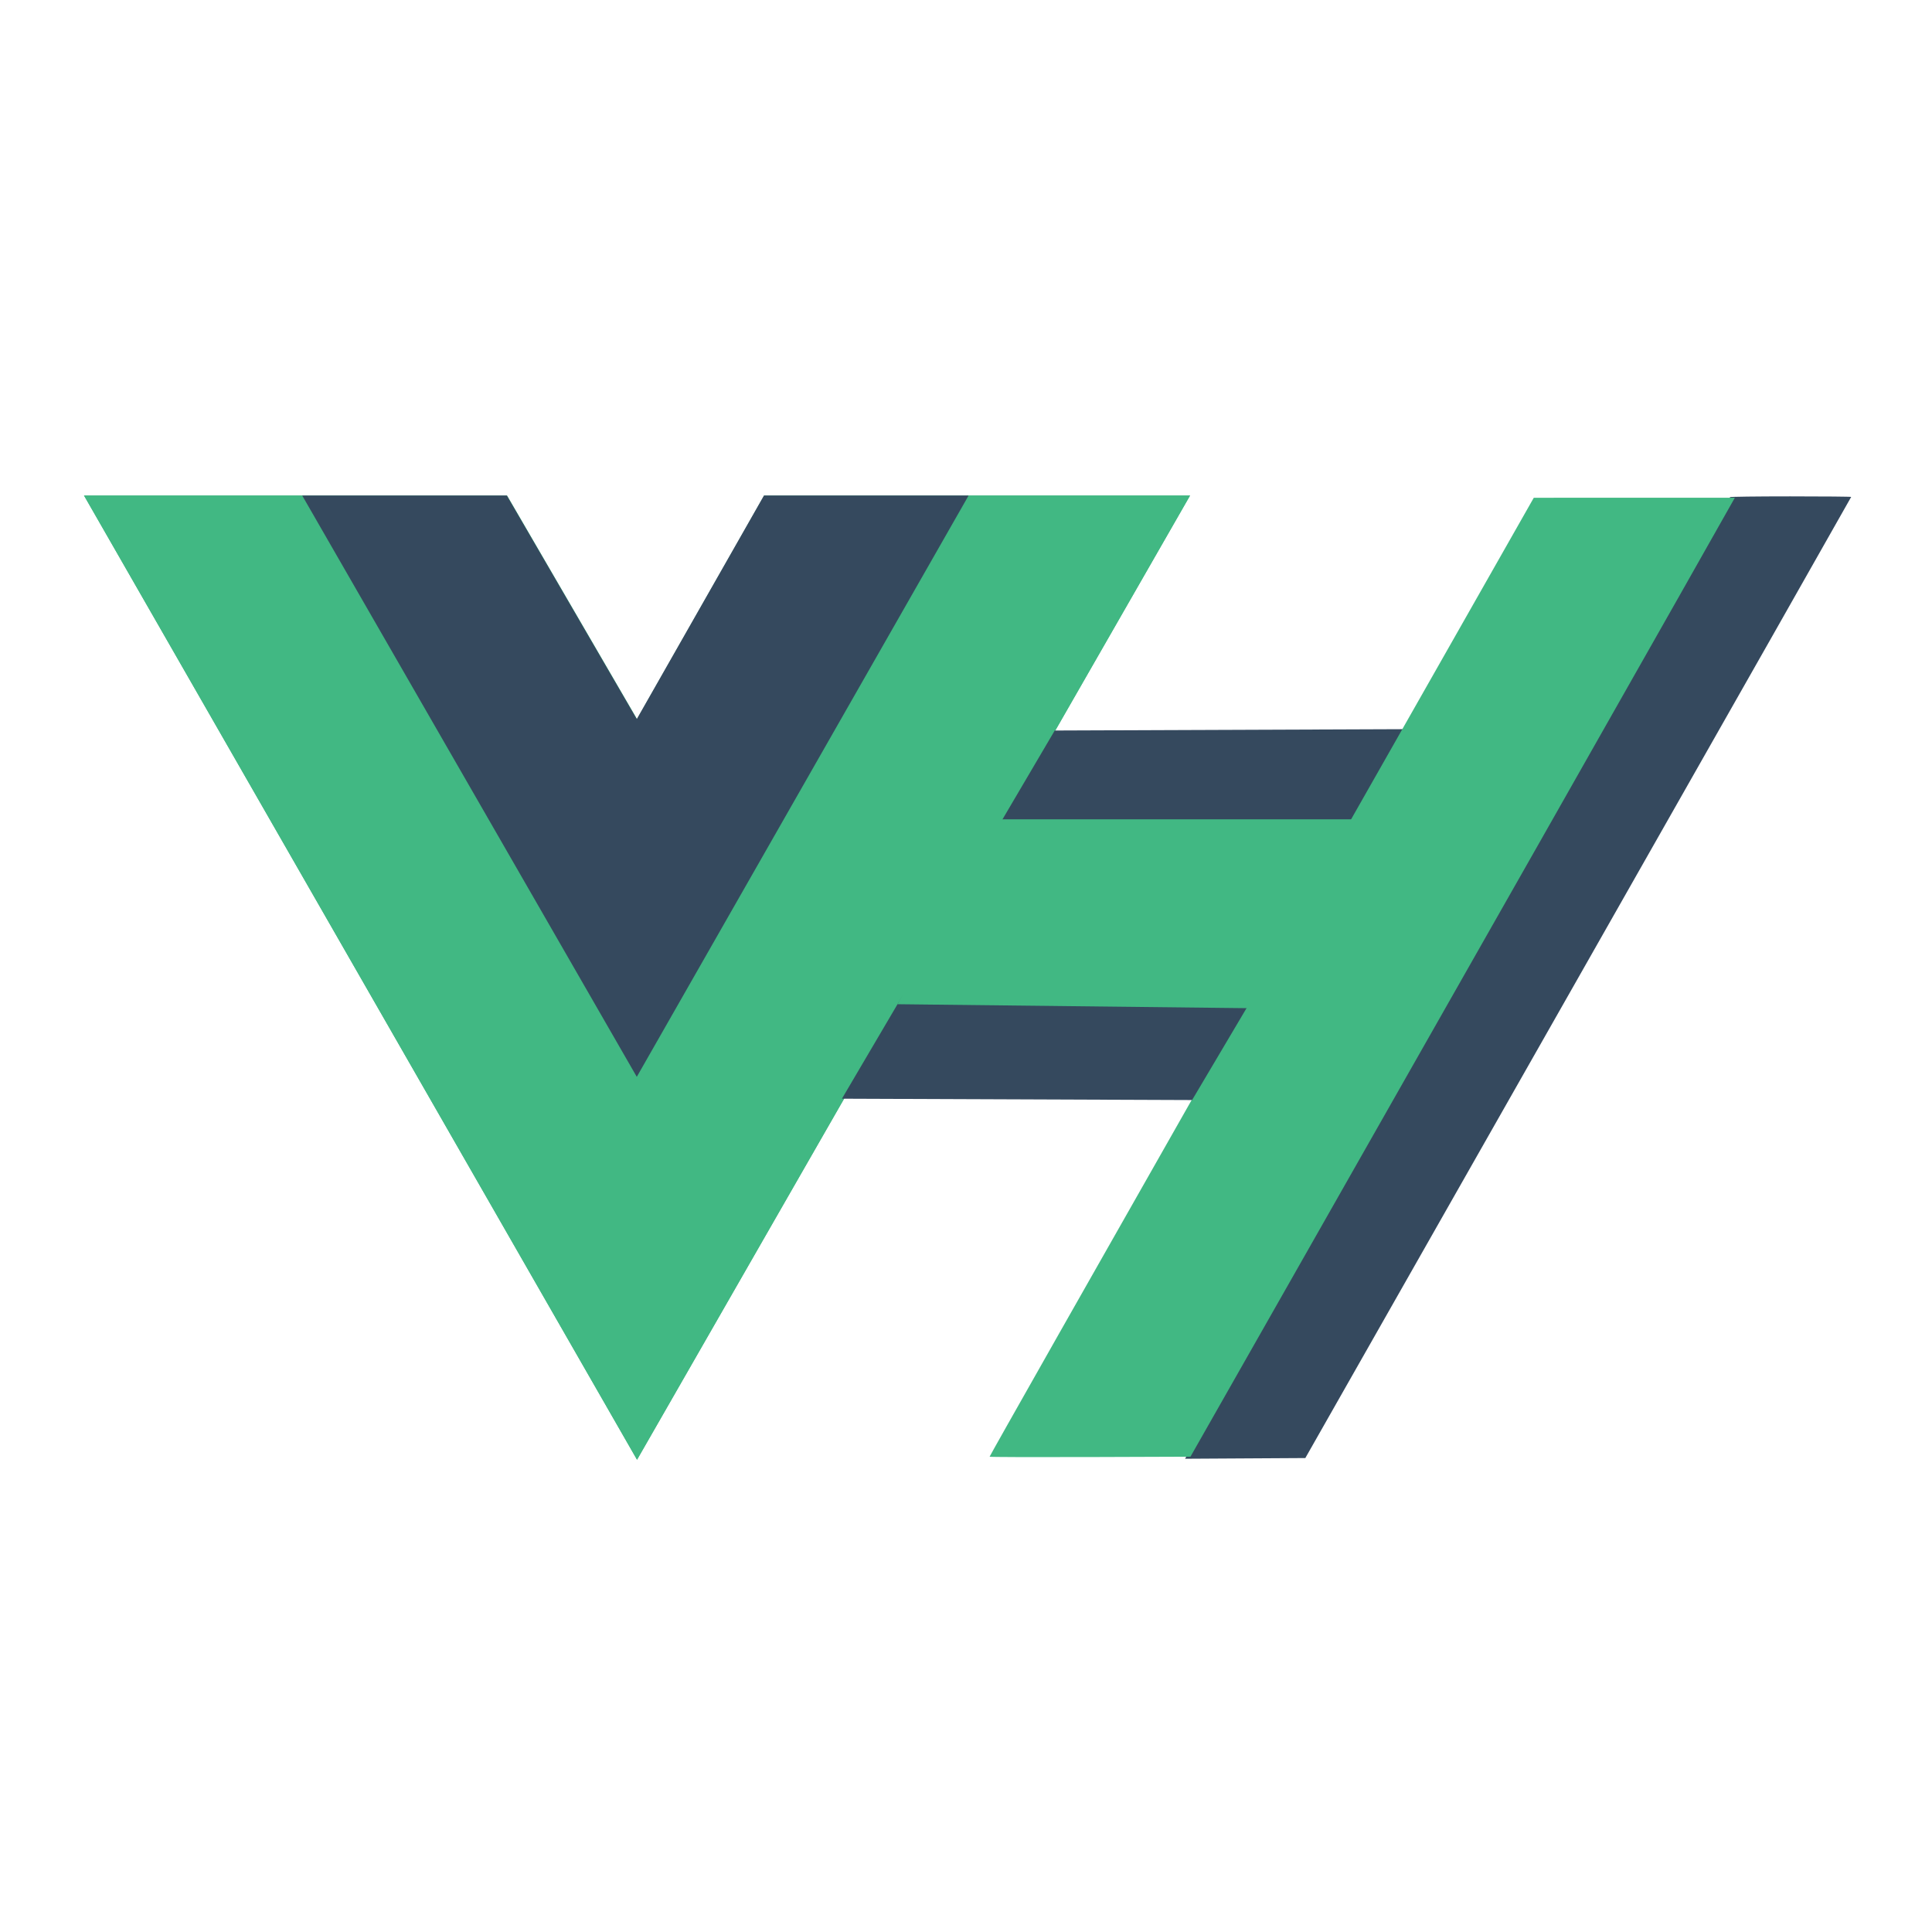
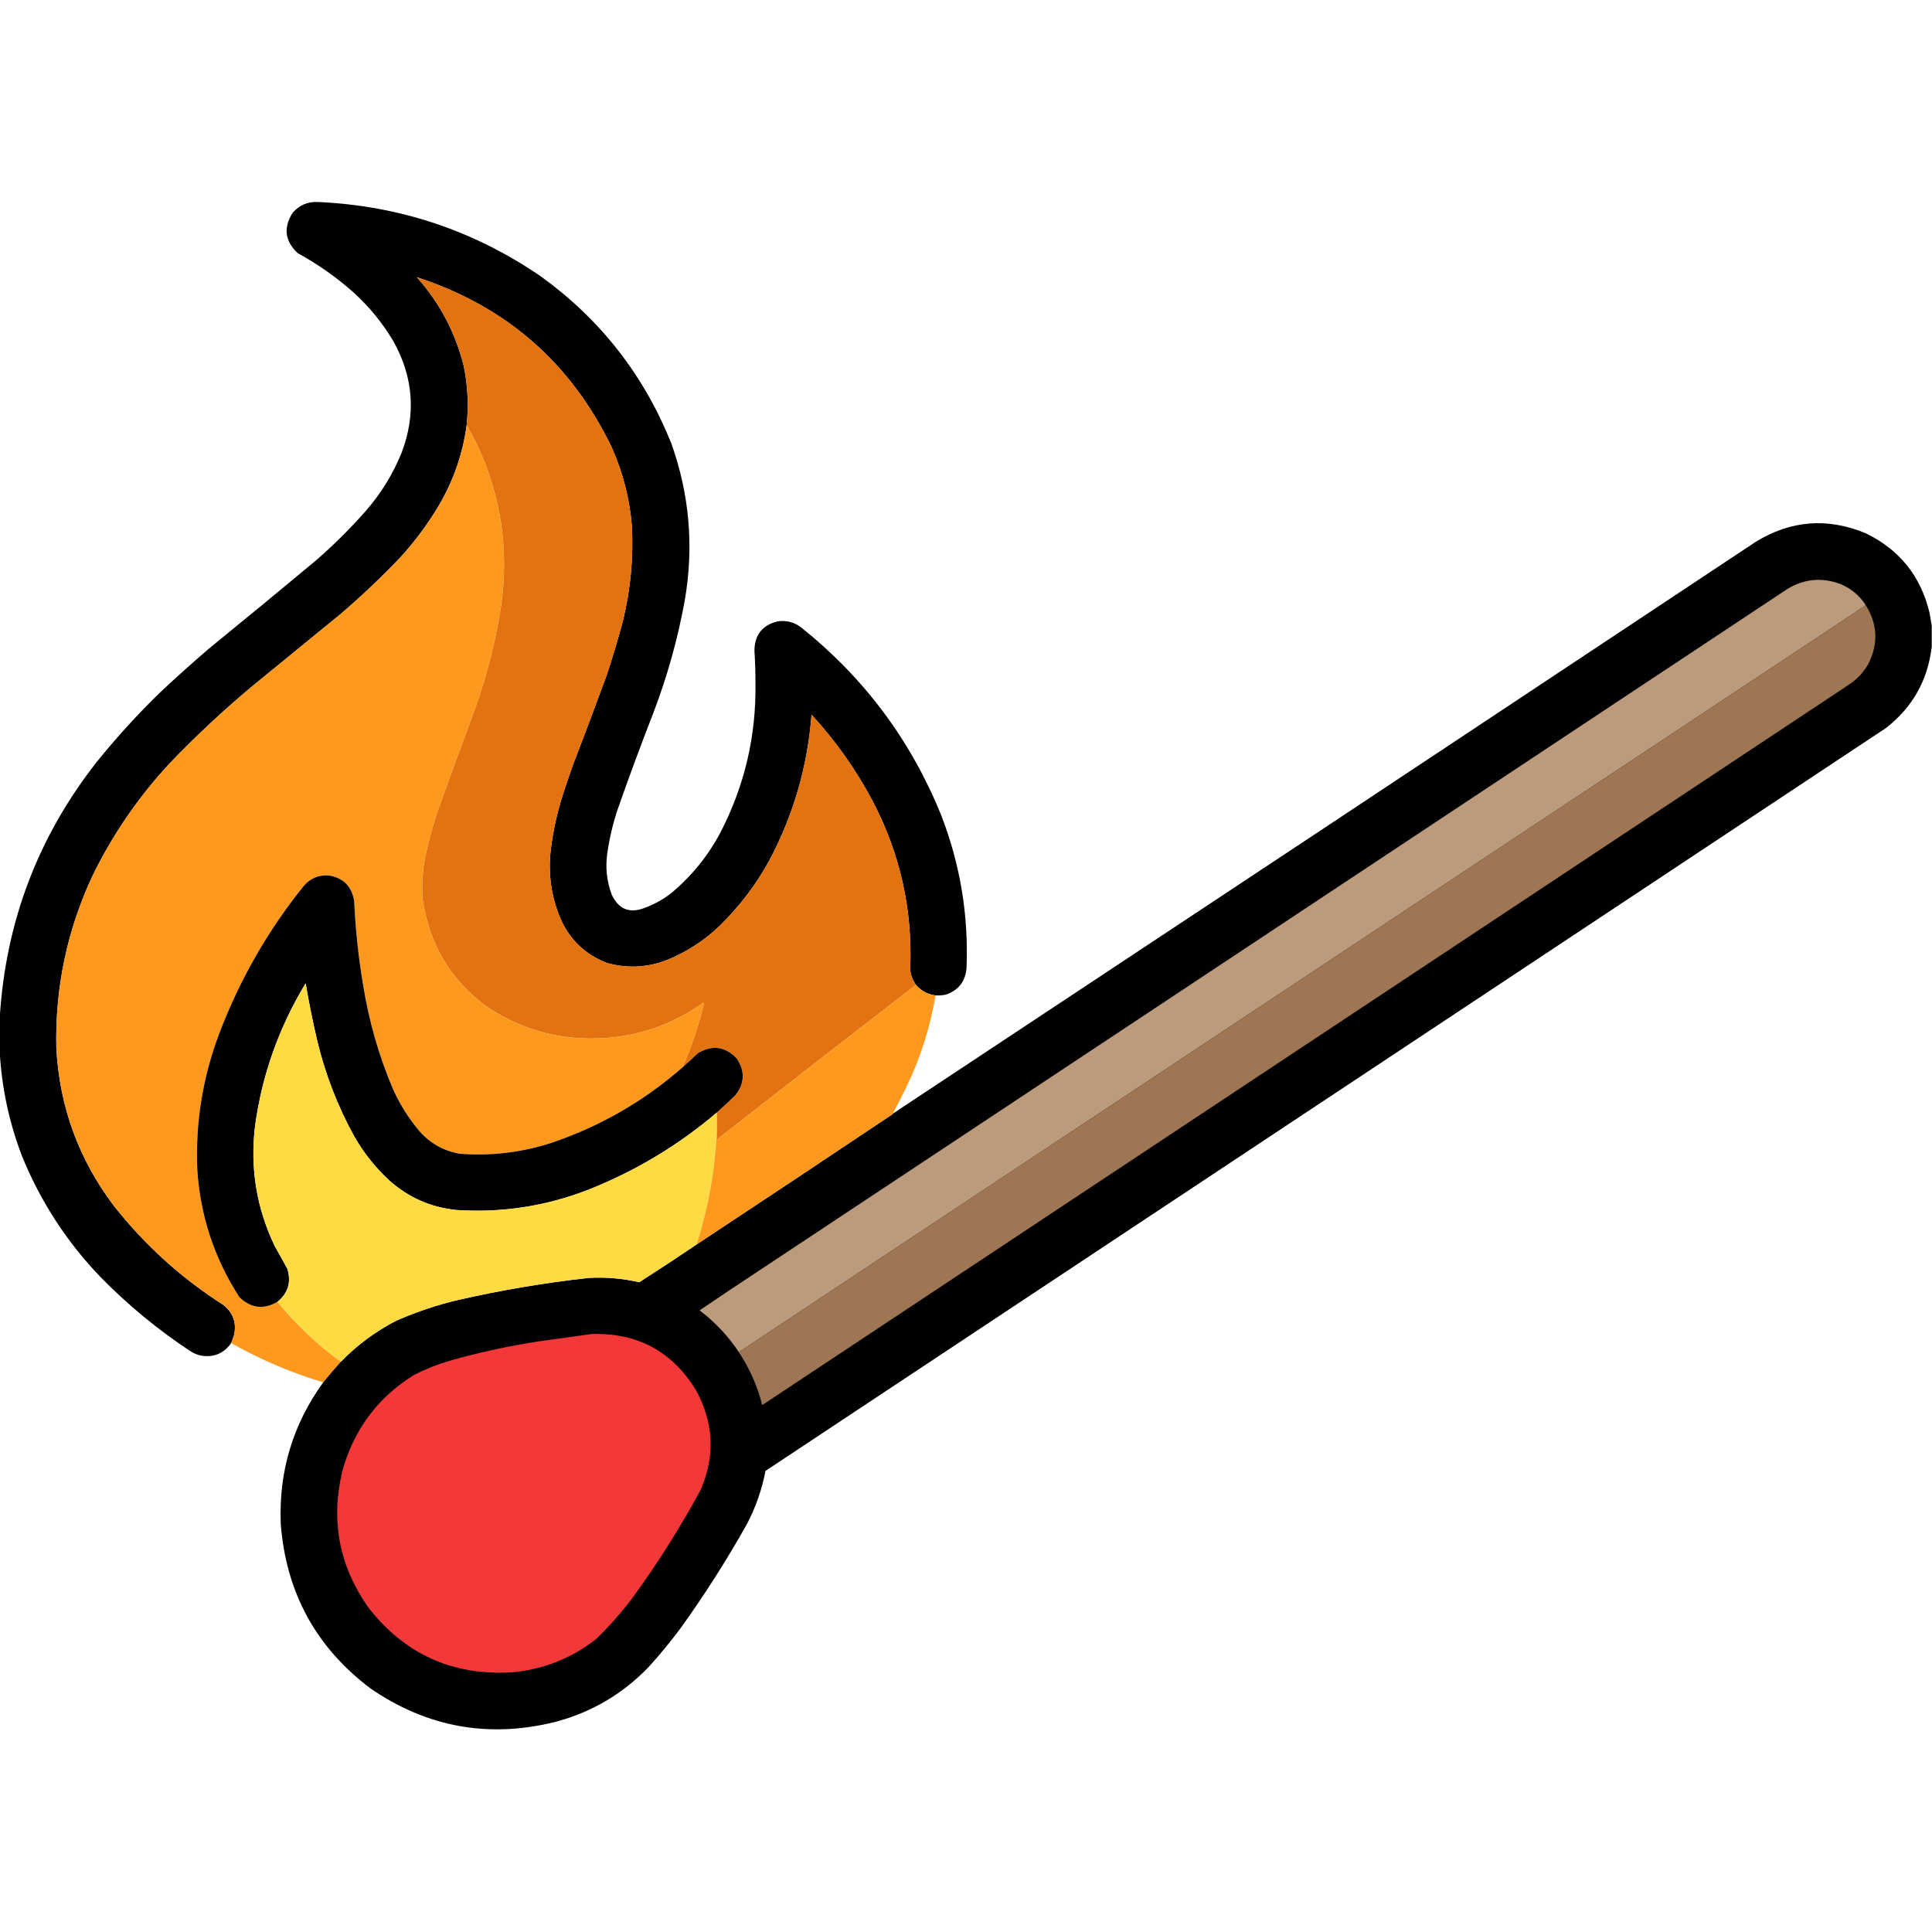
- <svg xmlns="http://www.w3.org/2000/svg" width="1200" height="1200" class="icon" viewBox="0 0 3280.944 2800">
-   <path fill="#41b883" d="M1645.332 601.004h375.675L1081.82 2238.478 142.636 601.004h718.477l220.708 379.704 216.013-379.704z" />
-   <path fill="#41b883" d="M142.636 601.004l939.185 1637.474 939.186-1637.474h-375.675l-563.51 982.484-568.208-982.484z" />
-   <path fill="#35495e" d="M513.188 601.004l568.207 987.23 563.511-987.23h-347.498l-216.013 379.704-220.708-379.704zM1607.792 1311.83l594.678 2.293 187.353-316.325-598.662 2.292zM2198.506 1909.57C2867.436 732.7 2939.502 605.426 2937.874 603.78c-.715-.723 45.303-1.314 102.262-1.314s103.562.428 103.562.951c0 .523-208.57 367.978-463.491 816.567L2216.715 2235.6l-102.1.596-102.102.596z" />
-   <path fill="#41b883" d="M1680.563 2233.328c0-1.34 168.208-298.145 440.375-777.048a4135645.775 4135645.775 0 00337.619-594.19l146.13-257.25 170.746-.04 170.747-.04-5.536 9.741c-3.044 5.358-43.727 77.302-90.407 159.875-85.356 150.992-337.562 595.163-656.602 1156.373l-172 302.559-170.536.588c-93.795.322-170.536.069-170.536-.567z" />
-   <path fill="#35495e" d="M1429.783 1625.351l594.679 2.292 187.353-316.324-598.662 2.292z" />
-   <path fill="#41b883" d="M1524.207 1464.903l608.285 6.877 173.746-320.909h-619.072z" />
+ <svg xmlns="http://www.w3.org/2000/svg" version="1.1" width="3840px" height="3840px" style="shape-rendering:geometricPrecision; text-rendering:geometricPrecision; image-rendering:optimizeQuality; fill-rule:evenodd; clip-rule:evenodd">
+   <g>
+     <path style="opacity:0.995" fill="#000000" d="M 1859.5,1978.5 C 1843.78,1976.47 1830.78,1969.47 1820.5,1957.5C 1814.18,1948.52 1810.35,1938.52 1809,1927.5C 1814.27,1807.91 1788.93,1695.24 1733,1589.5C 1700.12,1528.07 1660.12,1471.74 1613,1420.5C 1605.16,1523.08 1577.16,1619.75 1529,1710.5C 1502.16,1759.32 1468.66,1803.15 1428.5,1842C 1399.17,1869.63 1365.84,1891.3 1328.5,1907C 1288.58,1923.19 1247.91,1925.52 1206.5,1914C 1162.57,1897.07 1131.4,1866.9 1113,1823.5C 1094.97,1779.49 1088.97,1733.82 1095,1686.5C 1099.68,1649.76 1107.68,1613.76 1119,1578.5C 1125.47,1558.77 1132.13,1539.1 1139,1519.5C 1161.88,1460.41 1184.21,1401.07 1206,1341.5C 1217.69,1306.09 1228.36,1270.42 1238,1234.5C 1253.08,1172.73 1259.08,1110.07 1256,1046.5C 1251.59,991.864 1238.26,939.531 1216,889.5C 1135.02,721.524 1005.86,608.69 828.5,551C 874.192,602.205 905.359,661.372 922,728.5C 929.748,767.209 931.581,806.209 927.5,845.5C 919.766,901.774 901.599,954.441 873,1003.5C 851.139,1040.37 825.806,1074.7 797,1106.5C 759.167,1146.33 719.333,1184.16 677.5,1220C 619.167,1267.67 560.833,1315.33 502.5,1363C 444.413,1411.42 389.246,1462.92 337,1517.5C 275.098,1584.12 224.098,1658.45 184,1740.5C 133.283,1849.08 109.283,1963.41 112,2083.5C 118.314,2200.08 156.647,2304.75 227,2397.5C 288.582,2475.43 361.082,2540.93 444.5,2594C 463.846,2609.87 470.679,2630.04 465,2654.5C 463.146,2659.53 461.313,2664.53 459.5,2669.5C 444.242,2690.87 423.575,2699.04 397.5,2694C 390.329,2692.08 383.662,2689.08 377.5,2685C 313.382,2642.58 254.215,2593.75 200,2538.5C 132.857,2468.62 80.857,2388.62 44,2298.5C 18.341,2231.7 3.508,2162.7 -0.5,2091.5C -0.5,2068.5 -0.5,2045.5 -0.5,2022.5C 11.18,1832.23 75.68,1662.57 193,1513.5C 232.216,1464.94 274.382,1418.77 319.5,1375C 350.904,1345.59 382.904,1316.93 415.5,1289C 485.791,1231.71 555.791,1174.04 625.5,1116C 661.634,1084.87 695.467,1051.37 727,1015.5C 756.972,981.255 780.639,942.922 798,900.5C 827.228,824.007 821.895,750.007 782,678.5C 760.743,642.574 734.576,610.407 703.5,582C 669.216,551.39 631.883,525.056 591.5,503C 566.054,478.818 562.887,451.985 582,422.5C 595.383,407.397 612.216,400.397 632.5,401.5C 794.175,408.891 941.508,458.058 1074.5,549C 1192.98,634.452 1279.48,744.952 1334,880.5C 1370.49,982.409 1379.49,1086.74 1361,1193.5C 1347.01,1270.46 1326.01,1345.46 1298,1418.5C 1273.22,1482.06 1249.55,1546.06 1227,1610.5C 1217.81,1638.58 1211.15,1667.25 1207,1696.5C 1203.01,1724.64 1206.01,1751.98 1216,1778.5C 1229.92,1807.81 1252.08,1816.31 1282.5,1804C 1301.86,1796.83 1319.52,1786.83 1335.5,1774C 1375.45,1740.39 1407.62,1700.56 1432,1654.5C 1479.92,1561.72 1503.09,1463.06 1501.5,1358.5C 1501.6,1336.81 1500.93,1315.14 1499.5,1293.5C 1499.73,1262.11 1515.06,1242.61 1545.5,1235C 1563.41,1232.48 1579.41,1236.81 1593.5,1248C 1717.71,1347.55 1809.87,1471.05 1870,1618.5C 1908.51,1717.23 1925.51,1819.56 1921,1925.5C 1918.22,1951.61 1904.38,1968.78 1879.5,1977C 1872.9,1978.27 1866.23,1978.77 1859.5,1978.5 Z" />
+   </g>
+   <g>
+     <path style="opacity:1" fill="#e37311" d="M 1820.5,1957.5 C 1688.58,2059.4 1556.92,2161.74 1425.5,2264.5C 1424.51,2260.55 1424.18,2256.55 1424.5,2252.5C 1424.5,2238.83 1424.5,2225.17 1424.5,2211.5C 1436.8,2200.37 1448.96,2189.04 1461,2177.5C 1480.28,2153.53 1481.28,2128.86 1464,2103.5C 1441.29,2079.97 1415.79,2076.47 1387.5,2093C 1377.3,2102.71 1366.96,2112.21 1356.5,2121.5C 1374.51,2080.12 1388.85,2037.46 1399.5,1993.5C 1399.17,1993.17 1398.83,1992.83 1398.5,1992.5C 1341.17,2033.67 1277.17,2057.17 1206.5,2063C 1119.51,2069.67 1039.84,2049 967.5,2001C 895.466,1947.81 852.966,1876.64 840,1787.5C 837.908,1757.54 839.908,1727.88 846,1698.5C 852.195,1671.19 859.528,1644.19 868,1617.5C 893.437,1545.96 919.437,1474.63 946,1403.5C 968.809,1338.4 985.476,1271.73 996,1203.5C 1011.8,1091.11 995.469,983.776 947,881.5C 940.726,869.279 934.226,857.279 927.5,845.5C 931.581,806.209 929.748,767.209 922,728.5C 905.359,661.372 874.192,602.205 828.5,551C 1005.86,608.69 1135.02,721.524 1216,889.5C 1238.26,939.531 1251.59,991.864 1256,1046.5C 1259.08,1110.07 1253.08,1172.73 1238,1234.5C 1228.36,1270.42 1217.69,1306.09 1206,1341.5C 1184.21,1401.07 1161.88,1460.41 1139,1519.5C 1132.13,1539.1 1125.47,1558.77 1119,1578.5C 1107.68,1613.76 1099.68,1649.76 1095,1686.5C 1088.97,1733.82 1094.97,1779.49 1113,1823.5C 1131.4,1866.9 1162.57,1897.07 1206.5,1914C 1247.91,1925.52 1288.58,1923.19 1328.5,1907C 1365.84,1891.3 1399.17,1869.63 1428.5,1842C 1468.66,1803.15 1502.16,1759.32 1529,1710.5C 1577.16,1619.75 1605.16,1523.08 1613,1420.5C 1660.12,1471.74 1700.12,1528.07 1733,1589.5C 1788.93,1695.24 1814.27,1807.91 1809,1927.5C 1810.35,1938.52 1814.18,1948.52 1820.5,1957.5 Z" />
+   </g>
+   <g>
+     <path style="opacity:1" fill="#fe991e" d="M 927.5,845.5 C 934.226,857.279 940.726,869.279 947,881.5C 995.469,983.776 1011.8,1091.11 996,1203.5C 985.476,1271.73 968.809,1338.4 946,1403.5C 919.437,1474.63 893.437,1545.96 868,1617.5C 859.528,1644.19 852.195,1671.19 846,1698.5C 839.908,1727.88 837.908,1757.54 840,1787.5C 852.966,1876.64 895.466,1947.81 967.5,2001C 1039.84,2049 1119.51,2069.67 1206.5,2063C 1277.17,2057.17 1341.17,2033.67 1398.5,1992.5C 1398.83,1992.83 1399.17,1993.17 1399.5,1993.5C 1388.85,2037.46 1374.51,2080.12 1356.5,2121.5C 1280.4,2188.24 1194.07,2238.08 1097.5,2271C 1037.32,2290.73 975.656,2298.06 912.5,2293C 880.729,2287.03 854.229,2271.86 833,2247.5C 811.914,2222.36 794.58,2194.69 781,2164.5C 753.101,2098.58 733.435,2030.24 722,1959.5C 712.548,1903.88 706.548,1847.88 704,1791.5C 699.643,1762.14 682.809,1744.98 653.5,1740C 633.628,1738.69 617.128,1745.52 604,1760.5C 532.691,1848.95 476.691,1946.62 436,2053.5C 403.188,2140.18 388.521,2229.85 392,2322.5C 397.603,2415.31 425.603,2500.64 476,2578.5C 498.847,2600.29 524.014,2603.29 551.5,2587.5C 588.403,2632.74 630.403,2672.41 677.5,2706.5C 665.429,2719.9 653.763,2733.56 642.5,2747.5C 578.598,2728.38 517.598,2702.38 459.5,2669.5C 461.313,2664.53 463.146,2659.53 465,2654.5C 470.679,2630.04 463.846,2609.87 444.5,2594C 361.082,2540.93 288.582,2475.43 227,2397.5C 156.647,2304.75 118.314,2200.08 112,2083.5C 109.283,1963.41 133.283,1849.08 184,1740.5C 224.098,1658.45 275.098,1584.12 337,1517.5C 389.246,1462.92 444.413,1411.42 502.5,1363C 560.833,1315.33 619.167,1267.67 677.5,1220C 719.333,1184.16 759.167,1146.33 797,1106.5C 825.806,1074.7 851.139,1040.37 873,1003.5C 901.599,954.441 919.766,901.774 927.5,845.5 Z" />
+   </g>
+   <g>
+     <path style="opacity:0.996" fill="#000000" d="M 3839.5,1243.5 C 3839.5,1257.5 3839.5,1271.5 3839.5,1285.5C 3831.62,1352.1 3801.29,1405.93 3748.5,1447C 3006.17,1939.17 2263.83,2431.33 1521.5,2923.5C 1514.43,2960.22 1502.26,2995.22 1485,3028.5C 1444.28,3101.18 1399.61,3171.18 1351,3238.5C 1331.8,3264.04 1311.47,3288.71 1290,3312.5C 1238.88,3366 1177.38,3402.5 1105.5,3422C 972.321,3455.53 849.321,3433.53 736.5,3356C 627.934,3274.23 568.434,3165.06 558,3028.5C 553.835,2924.77 582.002,2831.1 642.5,2747.5C 653.763,2733.56 665.429,2719.9 677.5,2706.5C 709.803,2673.35 746.469,2646.19 787.5,2625C 826.896,2607.65 867.563,2593.98 909.5,2584C 995.312,2564.36 1081.98,2549.7 1169.5,2540C 1203.58,2537.99 1237.25,2540.83 1270.5,2548.5C 1308.83,2524 1346.83,2499 1384.5,2473.5C 1514.13,2387.86 1643.46,2301.86 1772.5,2215.5C 1773.17,2215.5 1773.5,2215.17 1773.5,2214.5C 1774.17,2214.5 1774.5,2214.17 1774.5,2213.5C 2346.45,1835.18 2918.12,1456.35 3489.5,1077C 3559.53,1034.02 3632.53,1028.36 3708.5,1060C 3775.36,1092.54 3817.53,1145.04 3835,1217.5C 3836.63,1226.29 3838.13,1234.96 3839.5,1243.5 Z" />
+   </g>
+   <g>
+     <path style="opacity:1" fill="#bc9a7c" d="M 3707.5,1201.5 C 3707.49,1203.02 3706.82,1204.18 3705.5,1205C 3700.33,1208.09 3695.33,1211.42 3690.5,1215C 2949.68,1705.66 2209.01,2196.5 1468.5,2687.5C 1447.28,2655.44 1421.28,2627.77 1390.5,2604.5C 1409.5,2591.67 1428.5,2578.83 1447.5,2566C 2149.5,2100.67 2851.5,1635.33 3553.5,1170C 3587,1150.21 3622,1147.21 3658.5,1161C 3678.96,1169.64 3695.29,1183.14 3707.5,1201.5 Z" />
+   </g>
+   <g>
+     <path style="opacity:1" fill="#9f7653" d="M 3707.5,1201.5 C 3732.03,1239.94 3733.87,1279.61 3713,1320.5C 3704.02,1335.96 3692.19,1348.79 3677.5,1359C 3669.5,1364.33 3661.5,1369.67 3653.5,1375C 2941.5,1847 2229.5,2319 1517.5,2791C 1516.58,2791.37 1515.75,2791.87 1515,2792.5C 1505.38,2754.79 1489.88,2719.79 1468.5,2687.5C 2209.01,2196.5 2949.68,1705.66 3690.5,1215C 3695.33,1211.42 3700.33,1208.09 3705.5,1205C 3706.82,1204.18 3707.49,1203.02 3707.5,1201.5 Z" />
+   </g>
+   <g>
+     <path style="opacity:1" fill="#000000" d="M 1356.5,2121.5 C 1366.96,2112.21 1377.3,2102.71 1387.5,2093C 1415.79,2076.47 1441.29,2079.97 1464,2103.5C 1481.28,2128.86 1480.28,2153.53 1461,2177.5C 1448.96,2189.04 1436.8,2200.37 1424.5,2211.5C 1348.02,2276.61 1262.68,2327.78 1168.5,2365C 1084.49,2397.55 997.494,2410.88 907.5,2405C 856.357,2399.85 811.69,2380.18 773.5,2346C 745.767,2320.29 722.6,2291.12 704,2258.5C 671.338,2199.16 647.004,2136.49 631,2070.5C 621.918,2032.09 614.084,1993.43 607.5,1954.5C 554.433,2041.87 520.933,2136.2 507,2237.5C 496.769,2321.11 509.769,2400.78 546,2476.5C 554.333,2491.5 562.667,2506.5 571,2521.5C 579.27,2548.05 572.77,2570.05 551.5,2587.5C 524.014,2603.29 498.847,2600.29 476,2578.5C 425.603,2500.64 397.603,2415.31 392,2322.5C 388.521,2229.85 403.188,2140.18 436,2053.5C 476.691,1946.62 532.691,1848.95 604,1760.5C 617.128,1745.52 633.628,1738.69 653.5,1740C 682.809,1744.98 699.643,1762.14 704,1791.5C 706.548,1847.88 712.548,1903.88 722,1959.5C 733.435,2030.24 753.101,2098.58 781,2164.5C 794.58,2194.69 811.914,2222.36 833,2247.5C 854.229,2271.86 880.729,2287.03 912.5,2293C 975.656,2298.06 1037.32,2290.73 1097.5,2271C 1194.07,2238.08 1280.4,2188.24 1356.5,2121.5 Z" />
+   </g>
+   <g>
+     <path style="opacity:1" fill="#feda43" d="M 1424.5,2211.5 C 1424.5,2225.17 1424.5,2238.83 1424.5,2252.5C 1420.83,2327.83 1407.5,2401.5 1384.5,2473.5C 1346.83,2499 1308.83,2524 1270.5,2548.5C 1237.25,2540.83 1203.58,2537.99 1169.5,2540C 1081.98,2549.7 995.312,2564.36 909.5,2584C 867.563,2593.98 826.896,2607.65 787.5,2625C 746.469,2646.19 709.803,2673.35 677.5,2706.5C 630.403,2672.41 588.403,2632.74 551.5,2587.5C 572.77,2570.05 579.27,2548.05 571,2521.5C 562.667,2506.5 554.333,2491.5 546,2476.5C 509.769,2400.78 496.769,2321.11 507,2237.5C 520.933,2136.2 554.433,2041.87 607.5,1954.5C 614.084,1993.43 621.918,2032.09 631,2070.5C 647.004,2136.49 671.338,2199.16 704,2258.5C 722.6,2291.12 745.767,2320.29 773.5,2346C 811.69,2380.18 856.357,2399.85 907.5,2405C 997.494,2410.88 1084.49,2397.55 1168.5,2365C 1262.68,2327.78 1348.02,2276.61 1424.5,2211.5 Z" />
+   </g>
+   <g>
+     <path style="opacity:0.999" fill="#fe991e" d="M 1820.5,1957.5 C 1830.78,1969.47 1843.78,1976.47 1859.5,1978.5C 1848.73,2042.31 1829.23,2103.31 1801,2161.5C 1792.4,2179.04 1783.56,2196.38 1774.5,2213.5C 1773.83,2213.5 1773.5,2213.83 1773.5,2214.5C 1772.83,2214.5 1772.5,2214.83 1772.5,2215.5C 1643.46,2301.86 1514.13,2387.86 1384.5,2473.5C 1407.5,2401.5 1420.83,2327.83 1424.5,2252.5C 1424.18,2256.55 1424.51,2260.55 1425.5,2264.5C 1556.92,2161.74 1688.58,2059.4 1820.5,1957.5 Z" />
+   </g>
+   <g>
+     <path style="opacity:1" fill="#f23838" d="M 1175.5,2651.5 C 1266.44,2648.55 1335.61,2685.55 1383,2762.5C 1418.51,2826.91 1421.84,2892.91 1393,2960.5C 1353.51,3033.5 1309.51,3103.5 1261,3170.5C 1238.11,3201.74 1212.61,3230.91 1184.5,3258C 1135.21,3296.44 1079.21,3318.44 1016.5,3324C 898.073,3330.56 802.906,3287.06 731,3193.5C 674.191,3111.98 657.191,3022.65 680,2925.5C 702.512,2842.39 750.012,2778.22 822.5,2733C 844.942,2721.45 868.275,2712.11 892.5,2705C 951.288,2688.17 1010.95,2675.17 1071.5,2666C 1106.35,2661.28 1141.02,2656.45 1175.5,2651.5 Z" />
+   </g>
</svg>
